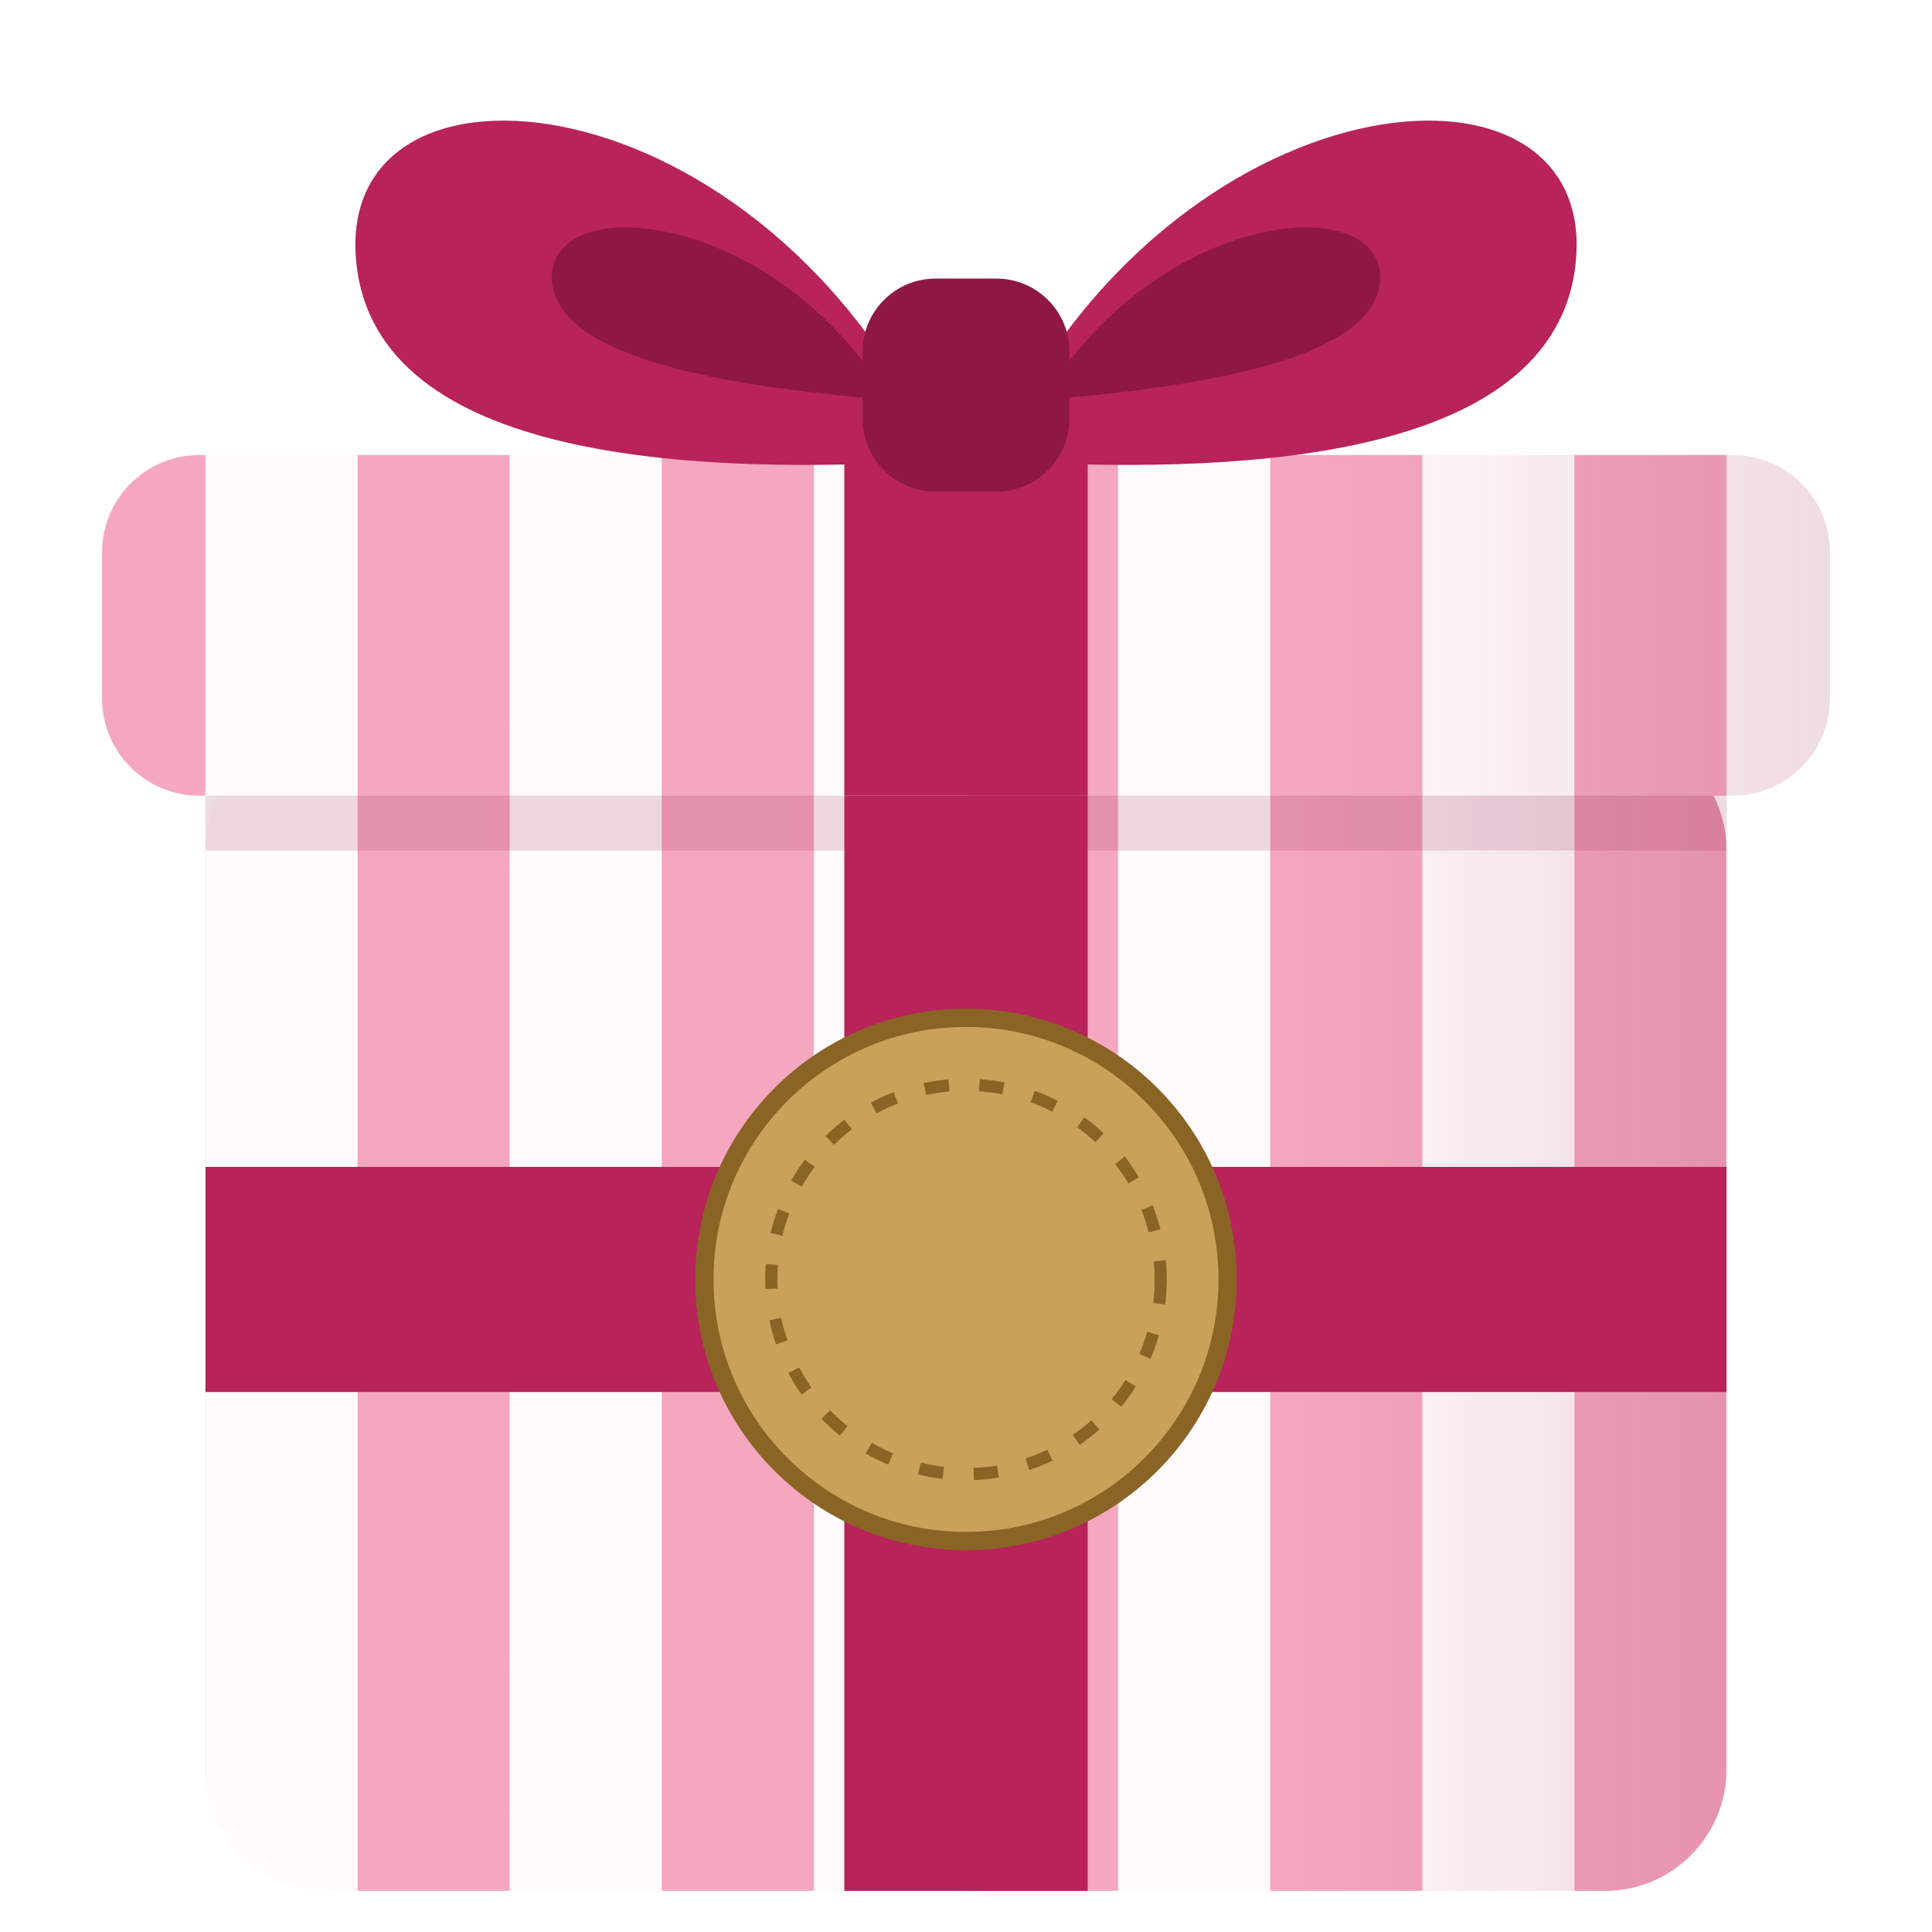
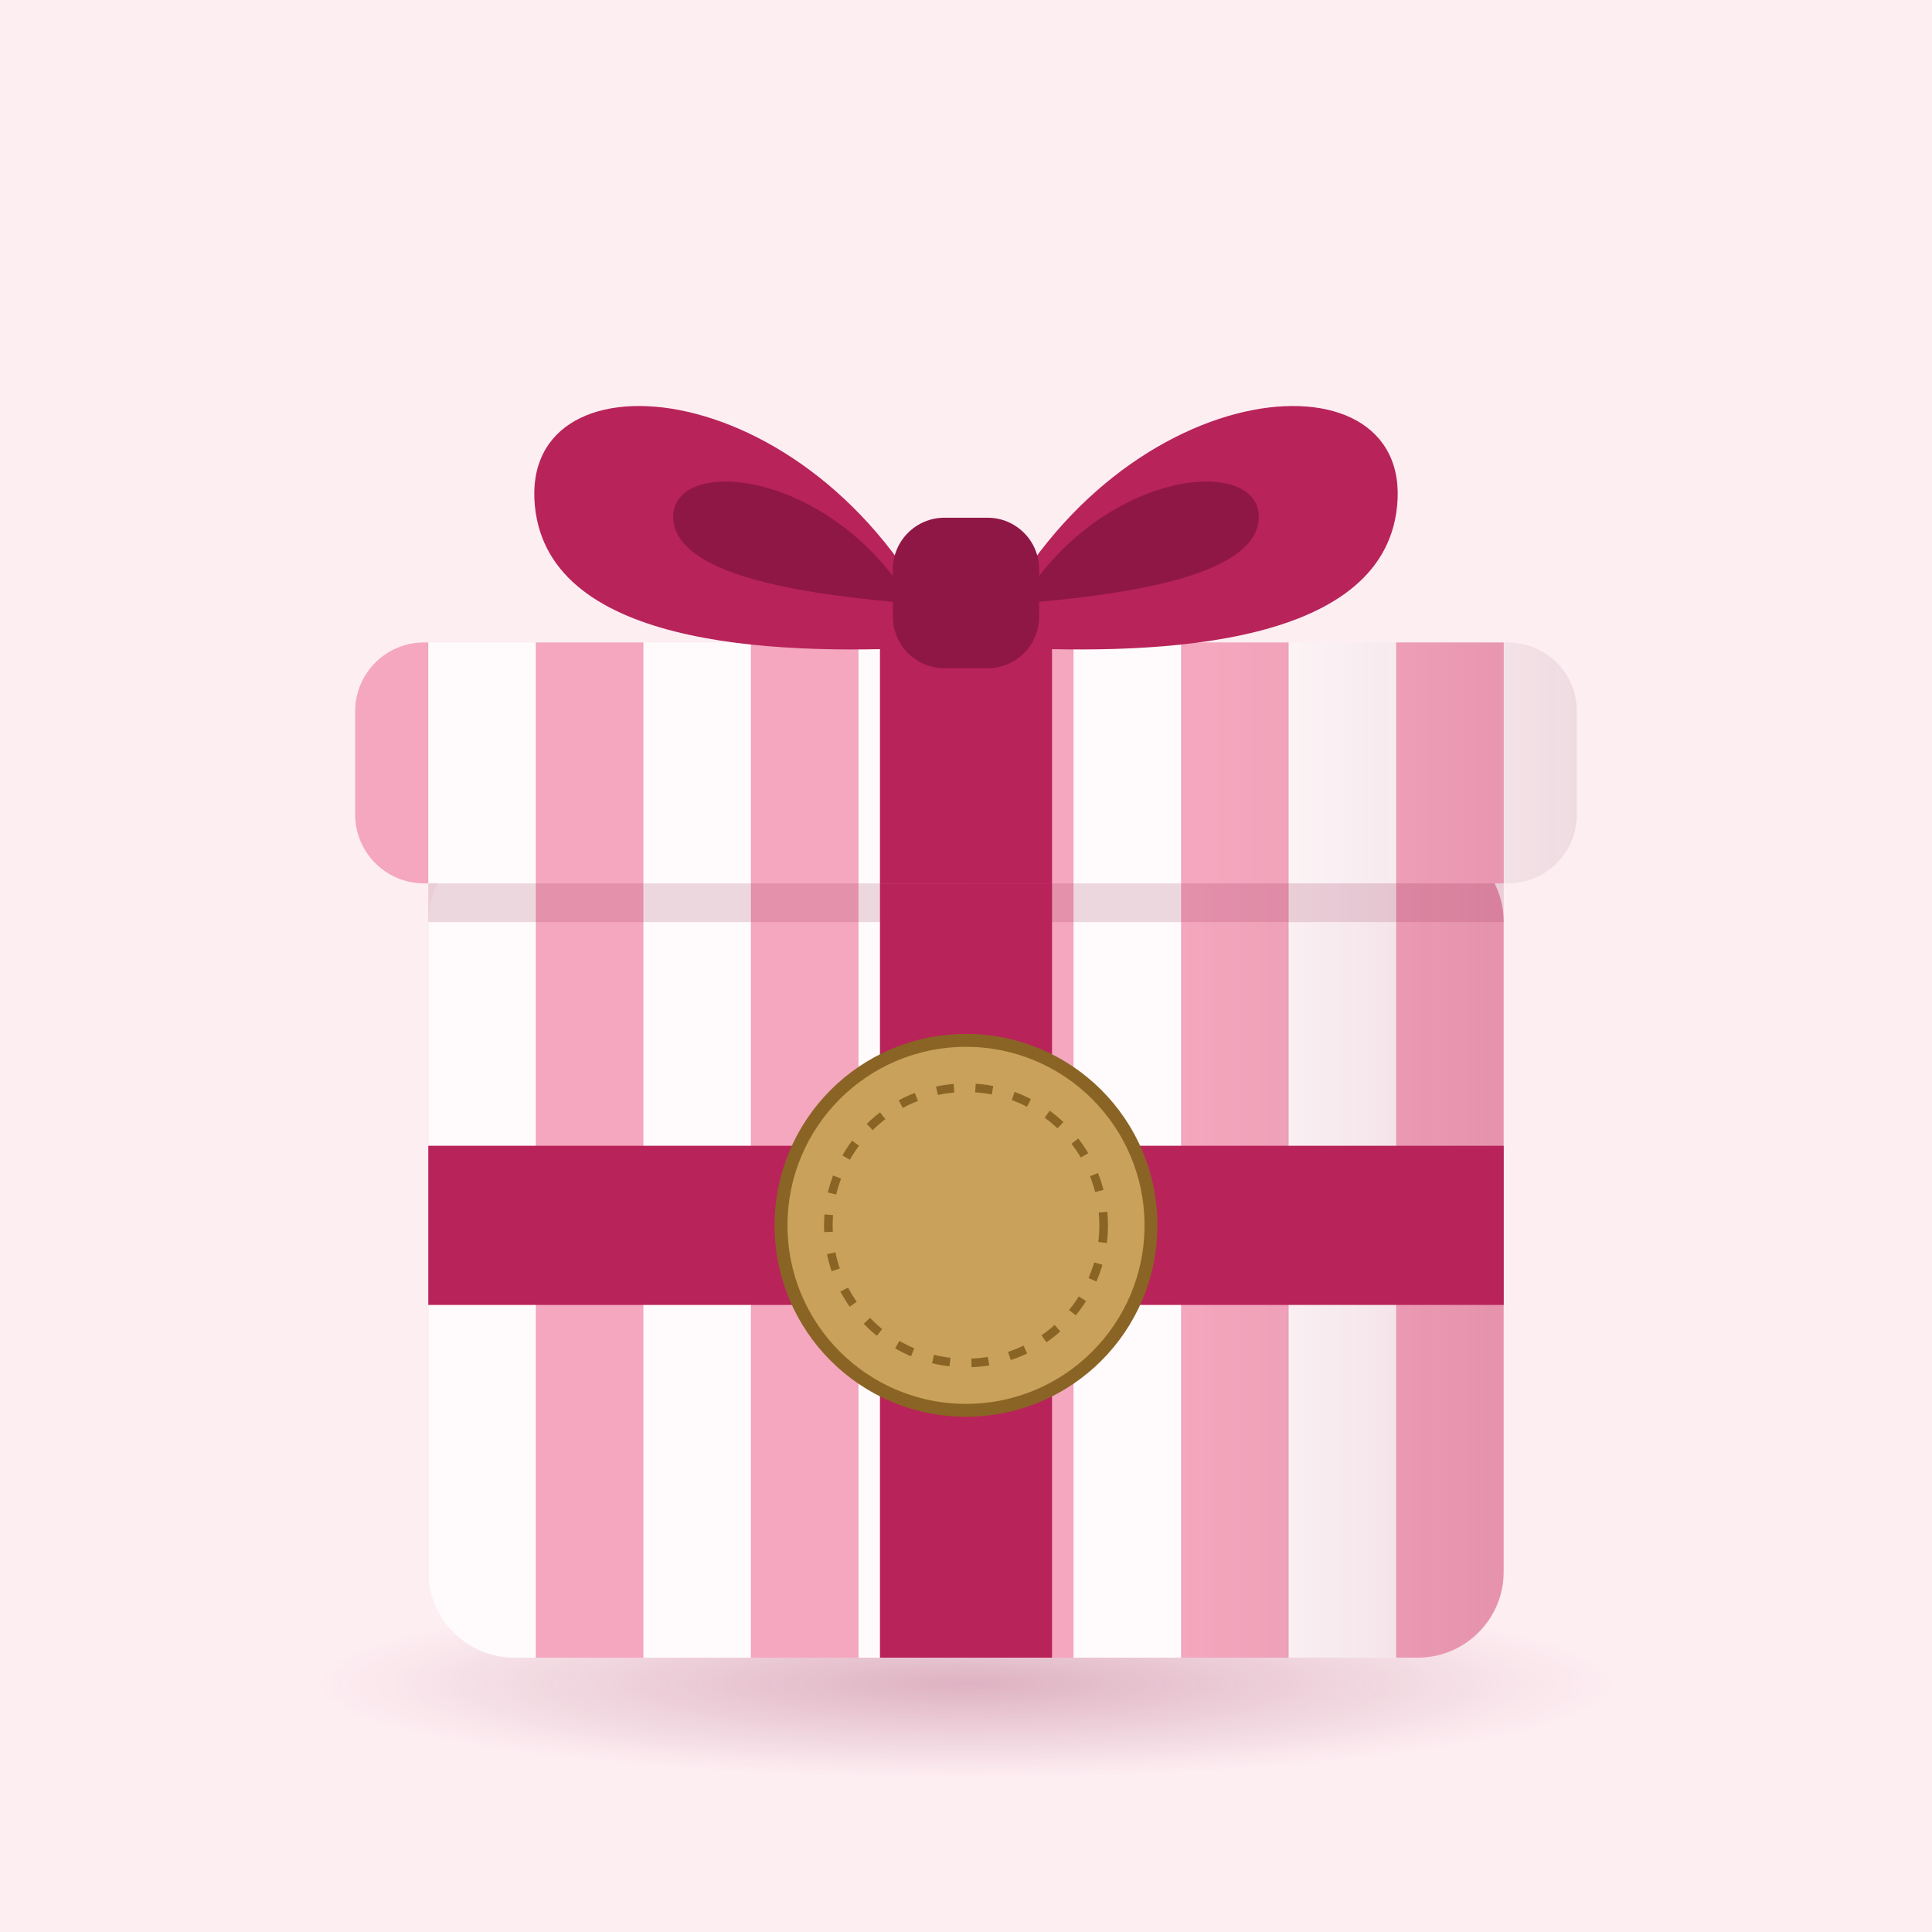
- <svg xmlns="http://www.w3.org/2000/svg" viewBox="150 170 724 724">
+ <svg xmlns="http://www.w3.org/2000/svg" viewBox="0 0 1024 1024">
  <defs>
    <pattern id="stripes" width="100" height="100" patternUnits="userSpaceOnUse" x="12">
      <rect width="100" height="100" fill="#fffafb" />
      <rect width="50" height="100" fill="#f4a7be" />
    </pattern>
    <linearGradient id="shade" x1="0" y1="0" x2="1" y2="0">
      <stop offset="0.7" stop-color="#8f1745" stop-opacity="0" />
      <stop offset="1" stop-color="#8f1745" stop-opacity="0.14" />
    </linearGradient>
    <radialGradient id="floor" cx="0.5" cy="0.5" r="0.5">
      <stop offset="0" stop-color="#8f1745" stop-opacity="0.28" />
      <stop offset="1" stop-color="#8f1745" stop-opacity="0" />
    </radialGradient>
  </defs>
+   <rect width="1024" height="1024" fill="#fdeef2" />
  <g transform="translate(512 548) scale(1.14) translate(-512 -560)">
+     <ellipse cx="512" cy="862" rx="300" ry="44" fill="url(#floor)" />
    <rect x="262" y="468" width="500" height="382" rx="40" fill="url(#stripes)" />
    <rect x="262" y="468" width="500" height="382" rx="40" fill="url(#shade)" />
    <rect x="262" y="468" width="500" height="40" fill="#8f1745" opacity="0.16" />
    <rect x="262" y="612" width="500" height="74" fill="#b8235a" />
    <rect x="472" y="468" width="80" height="382" fill="#b8235a" />
    <rect x="228" y="378" width="568" height="112" rx="32" fill="url(#stripes)" />
    <rect x="228" y="378" width="568" height="112" rx="32" fill="url(#shade)" />
    <rect x="472" y="378" width="80" height="112" fill="#b8235a" />
    <path d="M500 372 C440 250 300 240 312 318 C322 382 430 384 500 380 Z" fill="#b8235a" />
    <path d="M524 372 C584 250 724 240 712 318 C702 382 594 384 524 380 Z" fill="#b8235a" />
    <path d="M488 362 C450 296 372 290 376 322 C380 348 440 356 488 360 Z" fill="#8f1745" />
    <path d="M536 362 C574 296 652 290 648 322 C644 348 584 356 536 360 Z" fill="#8f1745" />
    <rect x="478" y="320" width="68" height="70" rx="24" fill="#8f1745" />
    <circle cx="512" cy="649" r="86" fill="#c9a15a" />
    <circle cx="512" cy="649" r="86" fill="none" stroke="#8a6424" stroke-width="6" />
    <circle cx="512" cy="649" r="64" fill="none" stroke="#8a6424" stroke-width="4" stroke-dasharray="8 10" />
  </g>
</svg>
